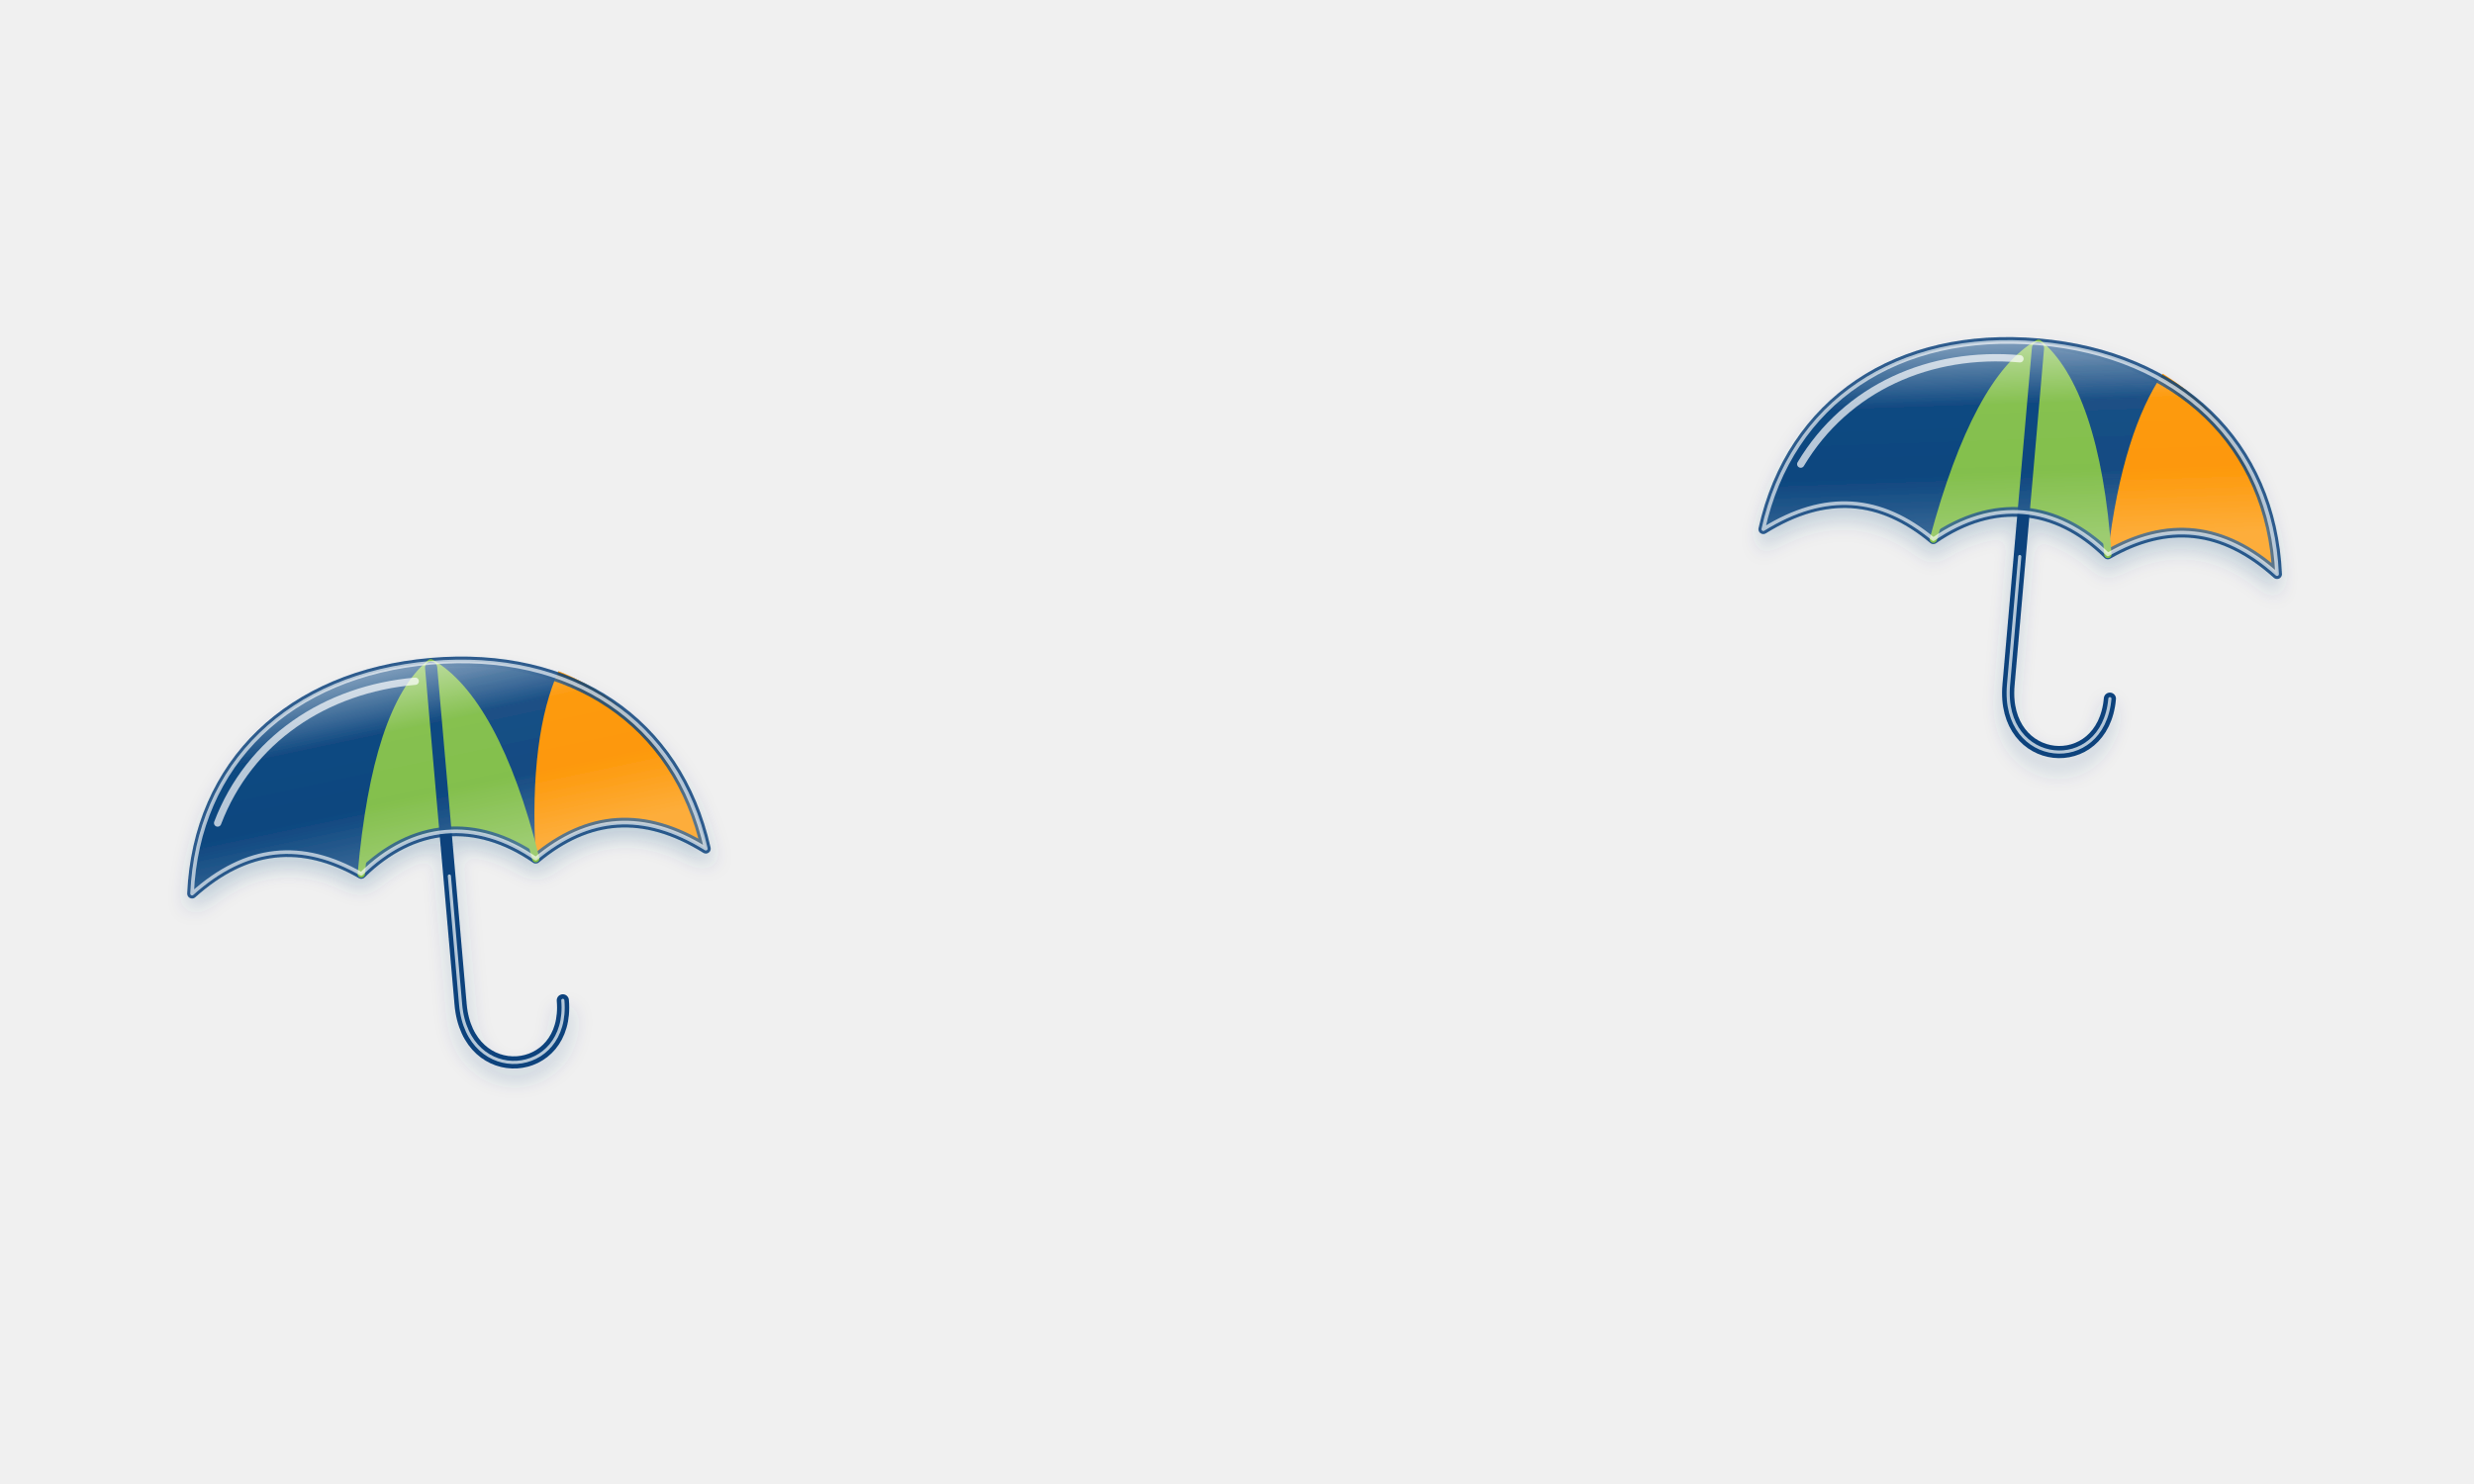
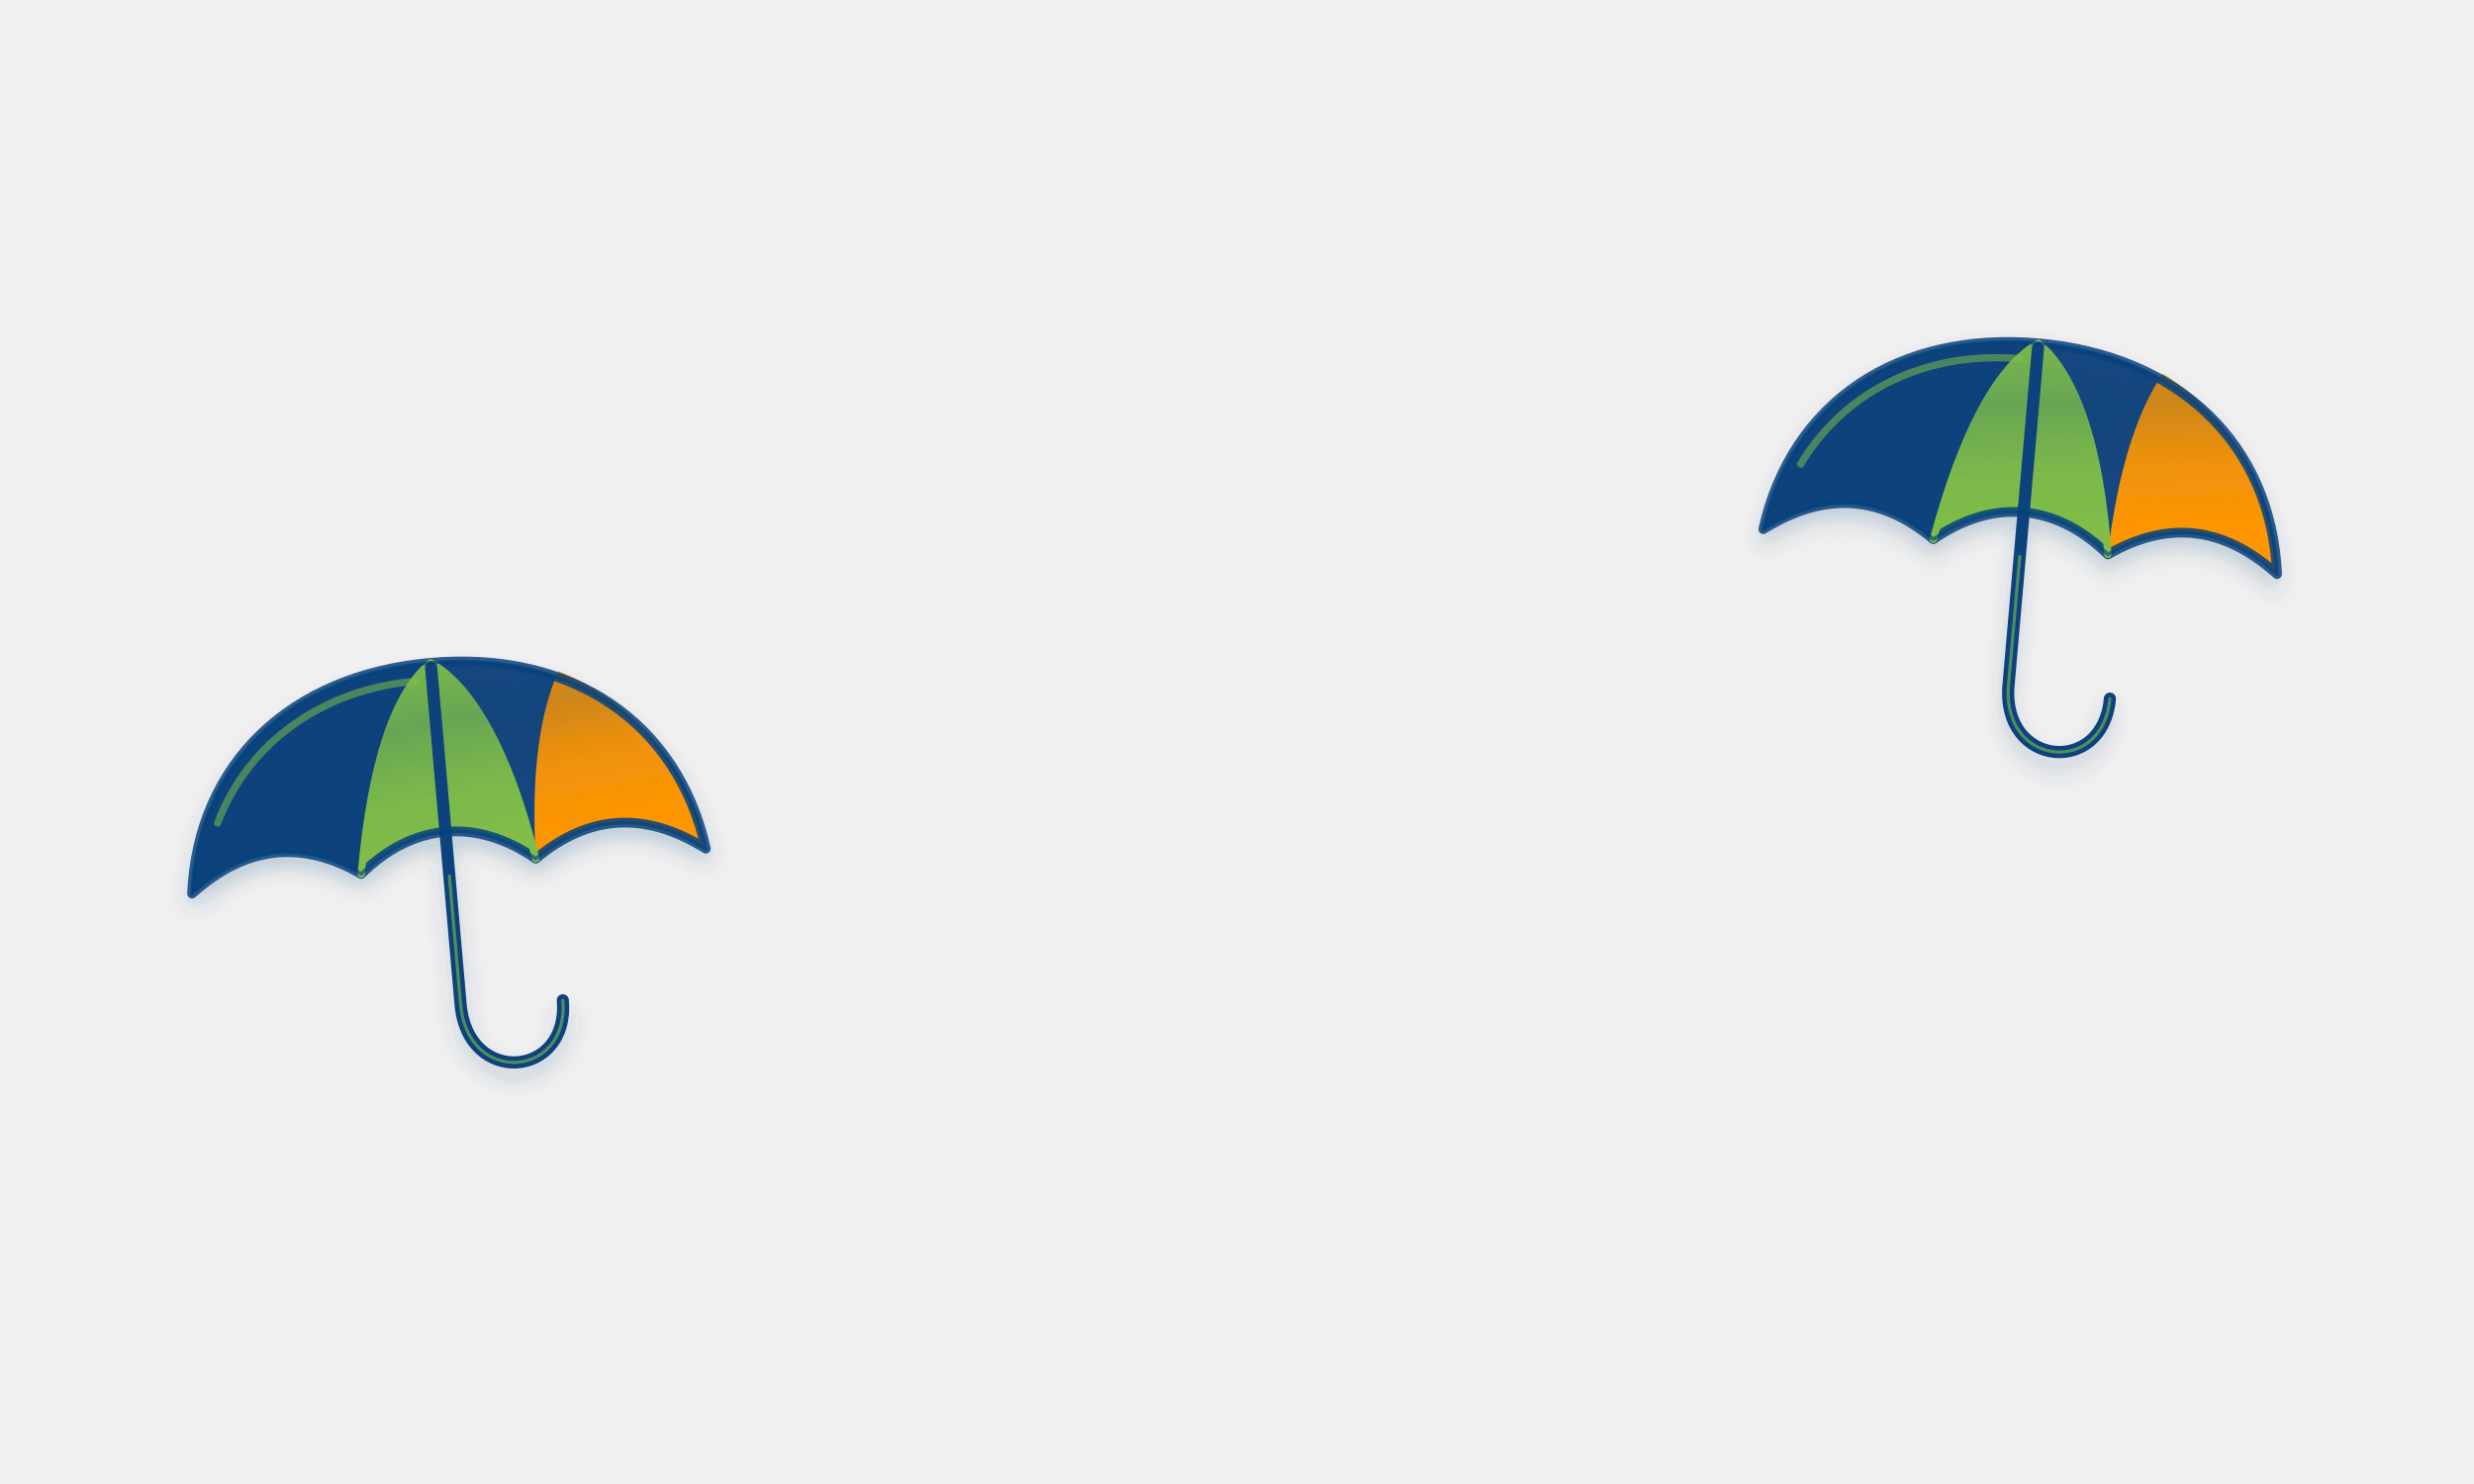
<svg xmlns="http://www.w3.org/2000/svg" viewBox="0 0 1200 720" preserveAspectRatio="xMidYMid slice">
  <defs>
    <linearGradient id="glass-shine" x1="0" y1="0" x2=".3" y2="1">
-       <stop offset="0" stop-color="#ffffff" stop-opacity=".68" />
-       <stop offset=".4" stop-color="#ffffff" stop-opacity=".04" />
-       <stop offset=".7" stop-color="#ffffff" stop-opacity=".02" />
-       <stop offset="1" stop-color="#ffffff" stop-opacity=".22" />
+       <stop offset="0" stop-color="#07427c" stop-opacity="0" />
+       <stop offset=".4" stop-color="#07427c" stop-opacity=".2" />
+       <stop offset=".7" stop-color="#07427c" stop-opacity=".05" />
+       <stop offset="1" stop-color="#07427c" stop-opacity="0" />
    </linearGradient>
    <filter id="glass-depth" x="-30%" y="-30%" width="160%" height="175%">
      <feDropShadow dx="0" dy="5" stdDeviation="4" flood-color="#07427c" flood-opacity=".2" />
    </filter>
    <g filter="url(#glass-depth)" id="umbrella" stroke-linecap="round" stroke-linejoin="round">
      <path d="M18 104C25 51 66 18 124 18s99 33 106 86c-24-18-47-18-70-2-23-19-49-19-72 0-23-16-46-16-70 2Z" fill="#07427c" opacity=".96" />
      <path d="M18 104c24-18 47-18 70-2 8-45 20-73 36-84-58 0-99 33-106 86Z" fill="#07427c" opacity="1" />
      <path d="M88 102c23-19 49-19 72 0-7-45-20-73-36-84-16 11-28 39-36 84Z" fill="#81be49" opacity="1" />
      <path d="M160 102c23-16 46-16 70 2-7-36-24-63-54-78-9 16-15 41-16 76Z" fill="#fd9603" opacity="1" />
      <path d="M18 104C25 51 66 18 124 18s99 33 106 86c-24-18-47-18-70-2-23-19-49-19-72 0-23-16-46-16-70 2Z" fill="none" stroke="#07427c" stroke-width="4" opacity=".85" />
      <path d="M88 102c8-45 20-73 36-84 16 11 29 39 36 84" fill="none" stroke="#81be49" stroke-width="3" opacity="1" />
      <path d="M124 20v139c0 34 42 34 42 2" fill="none" stroke="#07427c" stroke-width="5" opacity="1" />
-       <path d="M18 104C25 51 66 18 124 18s99 33 106 86c-24-18-47-18-70-2-23-19-49-19-72 0-23-16-46-16-70 2Z" fill="url(#glass-shine)" stroke="#ffffff" stroke-width="1.5" stroke-opacity=".65" />
-       <path d="M31 76C47 43 80 25 117 25" fill="none" stroke="#ffffff" stroke-width="3" opacity=".7" />
-       <path d="M124 106v53c0 34 42 34 42 2" fill="none" stroke="#ffffff" stroke-width="1.3" opacity=".7" />
+       <path d="M18 104C25 51 66 18 124 18s99 33 106 86c-24-18-47-18-70-2-23-19-49-19-72 0-23-16-46-16-70 2Z" fill="url(#glass-shine)" stroke="#07427c" stroke-width="1.5" stroke-opacity=".65" />
+       <path d="M31 76C47 43 80 25 117 25" fill="none" stroke="#81be49" stroke-width="3" opacity=".55" />
+       <path d="M124 106v53c0 34 42 34 42 2" fill="none" stroke="#81be49" stroke-width="1.3" opacity=".6" />
    </g>
  </defs>
  <use href="#umbrella" transform="translate(70 300) scale(1.18) rotate(-5 124 90)" />
  <use href="#umbrella" transform="translate(835 145) scale(1.18) rotate(5 124 90)" />
</svg>
